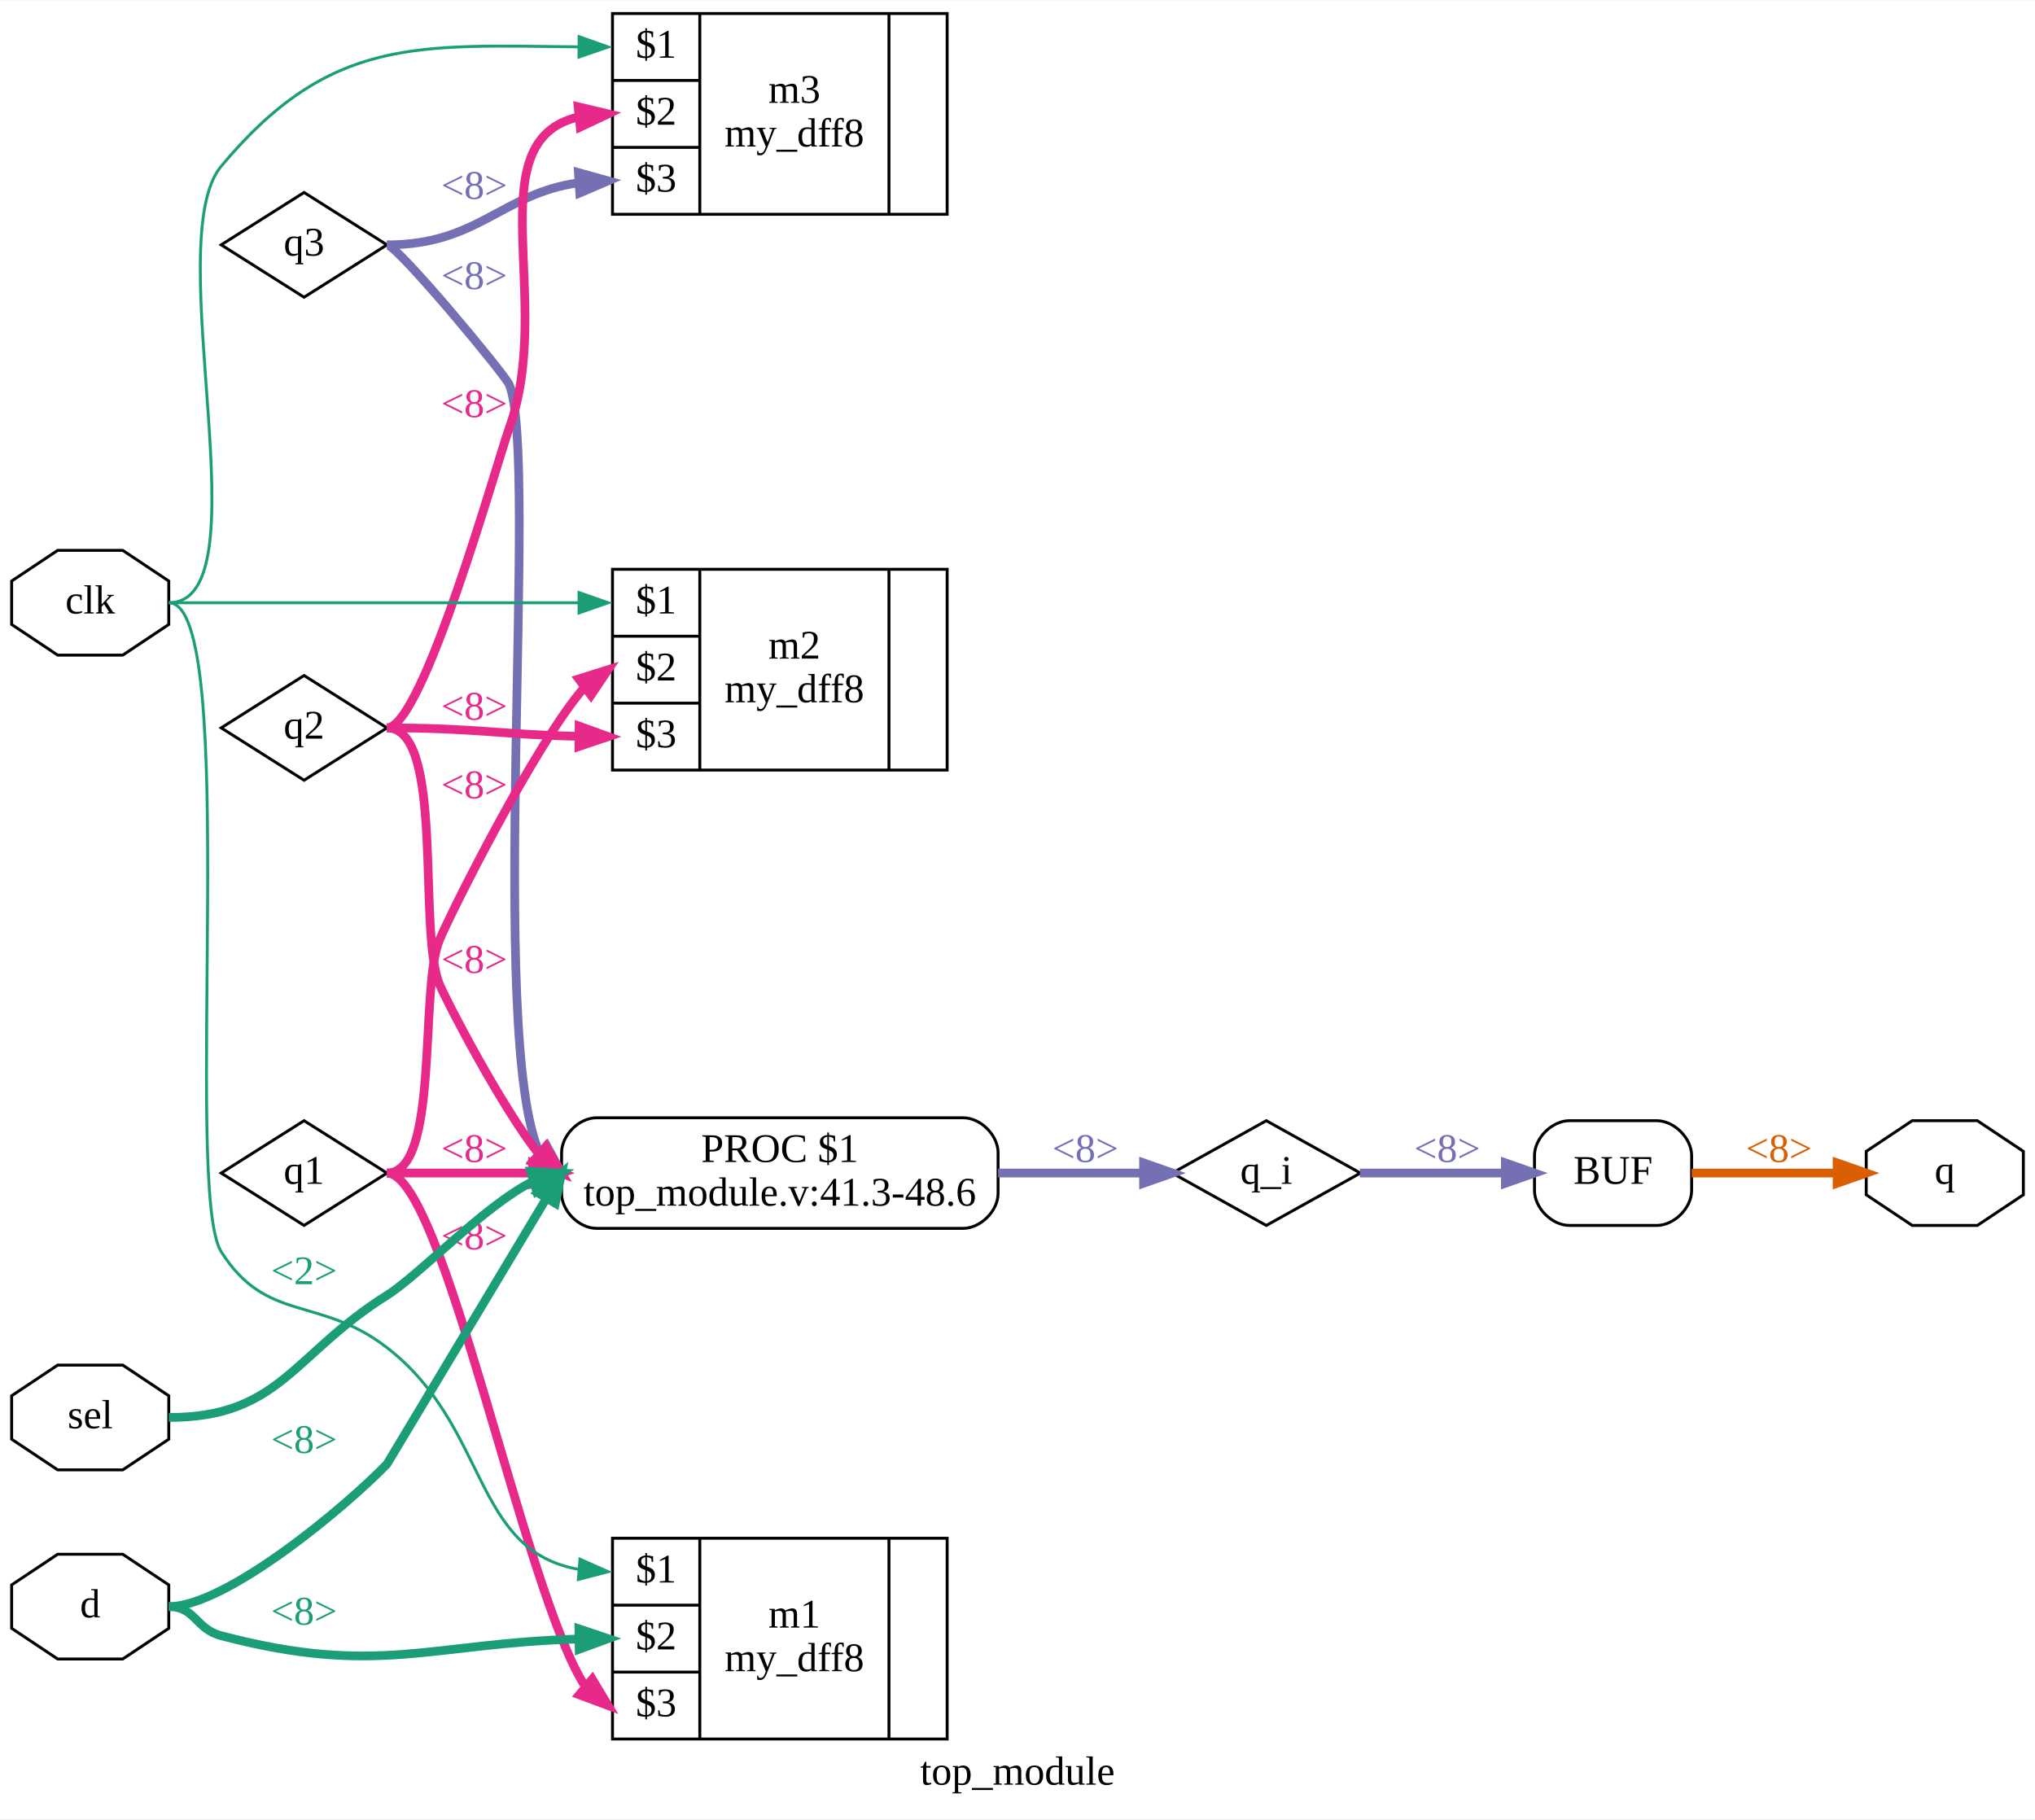
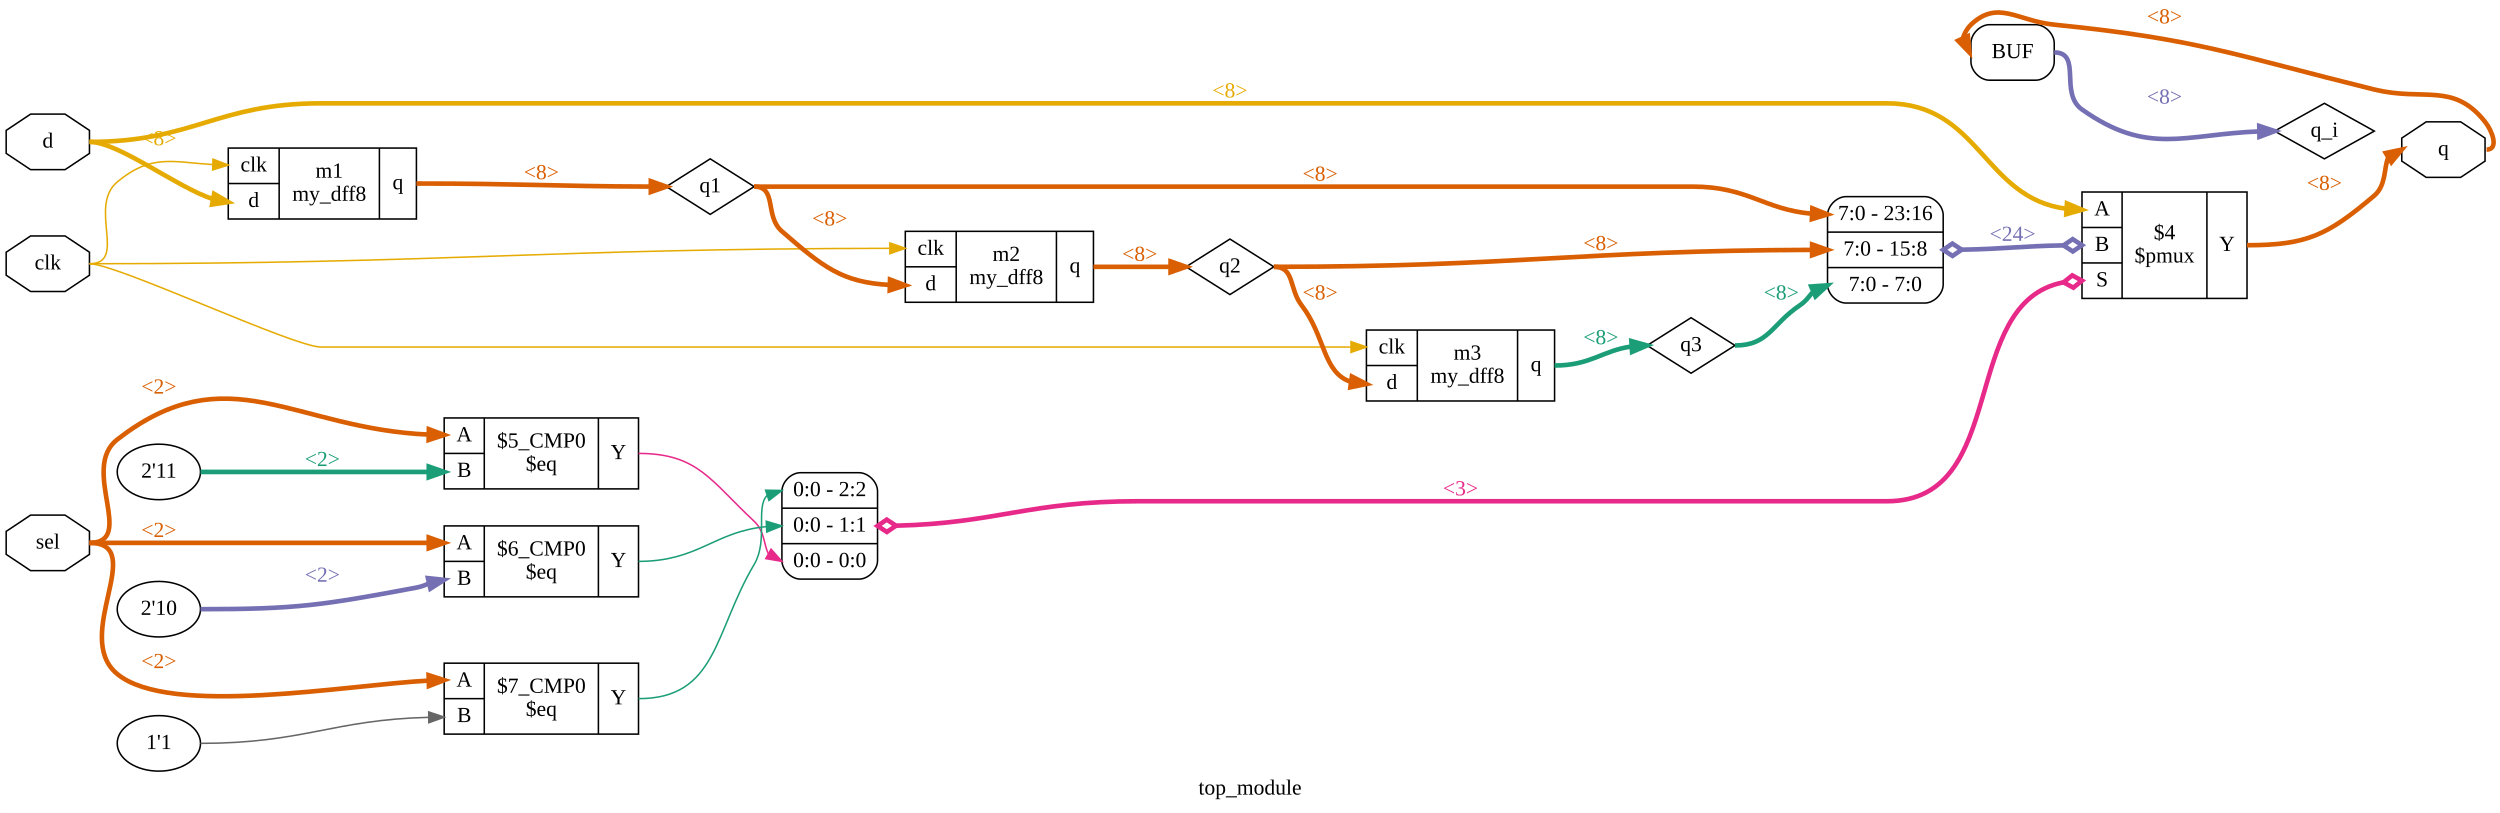
- <svg xmlns="http://www.w3.org/2000/svg" width="699pt" height="625pt" viewBox="0.00 0.00 699.33 625.00">
-   <g id="graph0" class="graph" transform="scale(1 1) rotate(0) translate(4 621)">
-     <polygon fill="white" stroke="transparent" points="-4,4 -4,-621 695.33,-621 695.33,4 -4,4" />
-     <text text-anchor="middle" x="345.66" y="-7.8" font-family="Times New Roman,serif" font-size="14.00">top_module</text>
+ <svg xmlns="http://www.w3.org/2000/svg" width="1621pt" height="527pt" viewBox="0.00 0.00 1620.99 527.00">
+   <g id="graph0" class="graph" transform="scale(1 1) rotate(0) translate(4 523)">
+     <polygon fill="white" stroke="transparent" points="-4,4 -4,-523 1616.99,-523 1616.99,4 -4,4" />
+     <text text-anchor="middle" x="806.5" y="-7.8" font-family="Times New Roman,serif" font-size="14.00">top_module</text>
    <g id="node1" class="node">
-       <polygon fill="none" stroke="black" points="100.49,-555 72.01,-537 100.49,-519 128.98,-537 100.49,-555" />
-       <text text-anchor="middle" x="100.49" y="-533.3" font-family="Times New Roman,serif" font-size="14.00">q3</text>
+       <polygon fill="none" stroke="black" points="54,-344.54 54,-359.46 38.18,-370 15.82,-370 0,-359.46 0,-344.54 15.82,-334 38.18,-334 54,-344.54" />
+       <text text-anchor="middle" x="27" y="-348.3" font-family="Times New Roman,serif" font-size="14.00">clk</text>
+     </g>
+     <g id="node5" class="node">
+       <polygon fill="none" stroke="black" points="144,-381 144,-427 266,-427 266,-381 144,-381" />
+       <text text-anchor="middle" x="160.5" y="-411.8" font-family="Times New Roman,serif" font-size="14.00">clk</text>
+       <polyline fill="none" stroke="black" points="144,-404 177,-404 " />
+       <text text-anchor="middle" x="160.5" y="-388.8" font-family="Times New Roman,serif" font-size="14.00">d</text>
+       <polyline fill="none" stroke="black" points="177,-381 177,-427 " />
+       <text text-anchor="middle" x="209.5" y="-407.8" font-family="Times New Roman,serif" font-size="14.00">m1</text>
+       <text text-anchor="middle" x="209.5" y="-392.8" font-family="Times New Roman,serif" font-size="14.00">my_dff8</text>
+       <polyline fill="none" stroke="black" points="242,-381 242,-427 " />
+       <text text-anchor="middle" x="254" y="-400.3" font-family="Times New Roman,serif" font-size="14.00">q</text>
+     </g>
+     <g id="edge1" class="edge">
+       <path fill="none" stroke="#e6ab02" d="M54,-352C78.88,-352 52.93,-389.02 72,-405 94.1,-423.52 108.27,-417.78 133.97,-416.3" />
+       <polygon fill="#e6ab02" stroke="#e6ab02" points="134.11,-419.8 144,-416 133.9,-412.8 134.11,-419.8" />
+     </g>
+     <g id="node6" class="node">
+       <polygon fill="none" stroke="black" points="582.99,-327 582.99,-373 704.99,-373 704.99,-327 582.99,-327" />
+       <text text-anchor="middle" x="599.49" y="-357.8" font-family="Times New Roman,serif" font-size="14.00">clk</text>
+       <polyline fill="none" stroke="black" points="582.99,-350 615.99,-350 " />
+       <text text-anchor="middle" x="599.49" y="-334.8" font-family="Times New Roman,serif" font-size="14.00">d</text>
+       <polyline fill="none" stroke="black" points="615.99,-327 615.99,-373 " />
+       <text text-anchor="middle" x="648.49" y="-353.8" font-family="Times New Roman,serif" font-size="14.00">m2</text>
+       <text text-anchor="middle" x="648.49" y="-338.8" font-family="Times New Roman,serif" font-size="14.00">my_dff8</text>
+       <polyline fill="none" stroke="black" points="680.99,-327 680.99,-373 " />
+       <text text-anchor="middle" x="692.99" y="-346.3" font-family="Times New Roman,serif" font-size="14.00">q</text>
+     </g>
+     <g id="edge2" class="edge">
+       <path fill="none" stroke="#e6ab02" d="M54,-352C285.7,-352 346.08,-361.71 572.77,-361.99" />
+       <polygon fill="#e6ab02" stroke="#e6ab02" points="572.99,-365.49 582.99,-362 572.99,-358.49 572.99,-365.49" />
+     </g>
+     <g id="node7" class="node">
+       <polygon fill="none" stroke="black" points="881.98,-263 881.98,-309 1003.98,-309 1003.98,-263 881.98,-263" />
+       <text text-anchor="middle" x="898.48" y="-293.8" font-family="Times New Roman,serif" font-size="14.00">clk</text>
+       <polyline fill="none" stroke="black" points="881.98,-286 914.98,-286 " />
+       <text text-anchor="middle" x="898.48" y="-270.8" font-family="Times New Roman,serif" font-size="14.00">d</text>
+       <polyline fill="none" stroke="black" points="914.98,-263 914.98,-309 " />
+       <text text-anchor="middle" x="947.48" y="-289.8" font-family="Times New Roman,serif" font-size="14.00">m3</text>
+       <text text-anchor="middle" x="947.48" y="-274.8" font-family="Times New Roman,serif" font-size="14.00">my_dff8</text>
+       <polyline fill="none" stroke="black" points="979.98,-263 979.98,-309 " />
+       <text text-anchor="middle" x="991.98" y="-282.3" font-family="Times New Roman,serif" font-size="14.00">q</text>
+     </g>
+     <g id="edge3" class="edge">
+       <path fill="none" stroke="#e6ab02" d="M54,-352C71.71,-352 186.29,-298 204,-298 204,-298 204,-298 794.48,-298 829.72,-298 841.01,-298 871.76,-298" />
+       <polygon fill="#e6ab02" stroke="#e6ab02" points="871.98,-301.5 881.98,-298 871.98,-294.5 871.98,-301.5" />
+     </g>
+     <g id="node2" class="node">
+       <polygon fill="none" stroke="black" points="54,-423.54 54,-438.46 38.18,-449 15.82,-449 0,-438.46 0,-423.54 15.82,-413 38.18,-413 54,-423.54" />
+       <text text-anchor="middle" x="27" y="-427.3" font-family="Times New Roman,serif" font-size="14.00">d</text>
+     </g>
+     <g id="edge5" class="edge">
+       <path fill="none" stroke="#e6ab02" stroke-width="3" d="M54,-431C72.9,-431 110.31,-401.67 134.13,-393.88" />
+       <polygon fill="#e6ab02" stroke="#e6ab02" stroke-width="3" points="134.83,-397.31 144,-392 133.52,-390.43 134.83,-397.31" />
+       <text text-anchor="middle" x="99" y="-428.8" font-family="Times New Roman,serif" font-size="14.00" fill="#e6ab02">&lt;8&gt;</text>
+     </g>
+     <g id="node8" class="node">
+       <polygon fill="none" stroke="black" points="1345.96,-329.5 1345.96,-398.5 1452.96,-398.5 1452.96,-329.5 1345.96,-329.5" />
+       <text text-anchor="middle" x="1358.96" y="-383.3" font-family="Times New Roman,serif" font-size="14.00">A</text>
+       <polyline fill="none" stroke="black" points="1345.96,-375.5 1371.96,-375.5 " />
+       <text text-anchor="middle" x="1358.96" y="-360.3" font-family="Times New Roman,serif" font-size="14.00">B</text>
+       <polyline fill="none" stroke="black" points="1345.96,-352.5 1371.96,-352.5 " />
+       <text text-anchor="middle" x="1358.96" y="-337.3" font-family="Times New Roman,serif" font-size="14.00">S</text>
+       <polyline fill="none" stroke="black" points="1371.96,-329.5 1371.96,-398.5 " />
+       <text text-anchor="middle" x="1399.46" y="-367.8" font-family="Times New Roman,serif" font-size="14.00">$4</text>
+       <text text-anchor="middle" x="1399.46" y="-352.8" font-family="Times New Roman,serif" font-size="14.00">$pmux</text>
+       <polyline fill="none" stroke="black" points="1426.96,-329.5 1426.96,-398.5 " />
+       <text text-anchor="middle" x="1439.96" y="-360.3" font-family="Times New Roman,serif" font-size="14.00">Y</text>
+     </g>
+     <g id="edge4" class="edge">
+       <path fill="none" stroke="#e6ab02" stroke-width="3" d="M54,-431C121.59,-431 136.41,-456 204,-456 204,-456 204,-456 1219.46,-456 1279.88,-456 1281.89,-394.6 1335.69,-387.64" />
+       <polygon fill="#e6ab02" stroke="#e6ab02" stroke-width="3" points="1336.2,-391.11 1345.96,-387 1335.77,-384.13 1336.2,-391.11" />
+       <text text-anchor="middle" x="793.48" y="-459.8" font-family="Times New Roman,serif" font-size="14.00" fill="#e6ab02">&lt;8&gt;</text>
+     </g>
+     <g id="node3" class="node">
+       <polygon fill="none" stroke="black" points="54,-163.54 54,-178.46 38.18,-189 15.82,-189 0,-178.46 0,-163.54 15.82,-153 38.18,-153 54,-163.54" />
+       <text text-anchor="middle" x="27" y="-167.3" font-family="Times New Roman,serif" font-size="14.00">sel</text>
+     </g>
+     <g id="node15" class="node">
+       <polygon fill="none" stroke="black" points="284,-206 284,-252 410,-252 410,-206 284,-206" />
+       <text text-anchor="middle" x="297" y="-236.8" font-family="Times New Roman,serif" font-size="14.00">A</text>
+       <polyline fill="none" stroke="black" points="284,-229 310,-229 " />
+       <text text-anchor="middle" x="297" y="-213.8" font-family="Times New Roman,serif" font-size="14.00">B</text>
+       <polyline fill="none" stroke="black" points="310,-206 310,-252 " />
+       <text text-anchor="middle" x="347" y="-232.8" font-family="Times New Roman,serif" font-size="14.00">$5_CMP0</text>
+       <text text-anchor="middle" x="347" y="-217.8" font-family="Times New Roman,serif" font-size="14.00">$eq</text>
+       <polyline fill="none" stroke="black" points="384,-206 384,-252 " />
+       <text text-anchor="middle" x="397" y="-225.3" font-family="Times New Roman,serif" font-size="14.00">Y</text>
+     </g>
+     <g id="edge12" class="edge">
+       <path fill="none" stroke="#d95f02" stroke-width="3" d="M54,-171C84.83,-171 47.67,-219.07 72,-238 143.68,-293.78 186.59,-244.82 273.98,-241.21" />
+       <polygon fill="#d95f02" stroke="#d95f02" stroke-width="3" points="274.07,-244.71 284,-241 273.93,-237.71 274.07,-244.71" />
+       <text text-anchor="middle" x="99" y="-267.8" font-family="Times New Roman,serif" font-size="14.00" fill="#d95f02">&lt;2&gt;</text>
+     </g>
+     <g id="node16" class="node">
+       <polygon fill="none" stroke="black" points="284,-136 284,-182 410,-182 410,-136 284,-136" />
+       <text text-anchor="middle" x="297" y="-166.8" font-family="Times New Roman,serif" font-size="14.00">A</text>
+       <polyline fill="none" stroke="black" points="284,-159 310,-159 " />
+       <text text-anchor="middle" x="297" y="-143.8" font-family="Times New Roman,serif" font-size="14.00">B</text>
+       <polyline fill="none" stroke="black" points="310,-136 310,-182 " />
+       <text text-anchor="middle" x="347" y="-162.8" font-family="Times New Roman,serif" font-size="14.00">$6_CMP0</text>
+       <text text-anchor="middle" x="347" y="-147.8" font-family="Times New Roman,serif" font-size="14.00">$eq</text>
+       <polyline fill="none" stroke="black" points="384,-136 384,-182 " />
+       <text text-anchor="middle" x="397" y="-155.3" font-family="Times New Roman,serif" font-size="14.00">Y</text>
+     </g>
+     <g id="edge13" class="edge">
+       <path fill="none" stroke="#d95f02" stroke-width="3" d="M54,-171C152.73,-171 179.94,-171 273.78,-171" />
+       <polygon fill="#d95f02" stroke="#d95f02" stroke-width="3" points="274,-174.5 284,-171 274,-167.5 274,-174.5" />
+       <text text-anchor="middle" x="99" y="-174.8" font-family="Times New Roman,serif" font-size="14.00" fill="#d95f02">&lt;2&gt;</text>
+     </g>
+     <g id="node17" class="node">
+       <polygon fill="none" stroke="black" points="284,-47 284,-93 410,-93 410,-47 284,-47" />
+       <text text-anchor="middle" x="297" y="-77.8" font-family="Times New Roman,serif" font-size="14.00">A</text>
+       <polyline fill="none" stroke="black" points="284,-70 310,-70 " />
+       <text text-anchor="middle" x="297" y="-54.8" font-family="Times New Roman,serif" font-size="14.00">B</text>
+       <polyline fill="none" stroke="black" points="310,-47 310,-93 " />
+       <text text-anchor="middle" x="347" y="-73.8" font-family="Times New Roman,serif" font-size="14.00">$7_CMP0</text>
+       <text text-anchor="middle" x="347" y="-58.8" font-family="Times New Roman,serif" font-size="14.00">$eq</text>
+       <polyline fill="none" stroke="black" points="384,-47 384,-93 " />
+       <text text-anchor="middle" x="397" y="-66.3" font-family="Times New Roman,serif" font-size="14.00">Y</text>
+     </g>
+     <g id="edge14" class="edge">
+       <path fill="none" stroke="#d95f02" stroke-width="3" d="M54,-171C92.62,-171 42.23,-110.59 72,-86 105.98,-57.92 220.69,-78.88 273.92,-81.7" />
+       <polygon fill="#d95f02" stroke="#d95f02" stroke-width="3" points="273.9,-85.2 284,-82 274.11,-78.2 273.9,-85.2" />
+       <text text-anchor="middle" x="99" y="-89.8" font-family="Times New Roman,serif" font-size="14.00" fill="#d95f02">&lt;2&gt;</text>
+     </g>
+     <g id="node4" class="node">
+       <polygon fill="none" stroke="black" points="1607.3,-418.54 1607.3,-433.46 1591.49,-444 1569.12,-444 1553.3,-433.46 1553.3,-418.54 1569.12,-408 1591.49,-408 1607.3,-418.54" />
+       <text text-anchor="middle" x="1580.3" y="-422.3" font-family="Times New Roman,serif" font-size="14.00">q</text>
    </g>
    <g id="node9" class="node">
-       <polygon fill="none" stroke="black" points="206.49,-547.5 206.49,-616.5 321.49,-616.5 321.49,-547.5 206.49,-547.5" />
-       <text text-anchor="middle" x="221.49" y="-601.3" font-family="Times New Roman,serif" font-size="14.00">$1</text>
-       <polyline fill="none" stroke="black" points="206.49,-593.5 236.49,-593.5 " />
-       <text text-anchor="middle" x="221.49" y="-578.3" font-family="Times New Roman,serif" font-size="14.00">$2</text>
-       <polyline fill="none" stroke="black" points="206.49,-570.5 236.49,-570.5 " />
-       <text text-anchor="middle" x="221.49" y="-555.3" font-family="Times New Roman,serif" font-size="14.00">$3</text>
-       <polyline fill="none" stroke="black" points="236.49,-547.5 236.49,-616.5 " />
-       <text text-anchor="middle" x="268.99" y="-585.8" font-family="Times New Roman,serif" font-size="14.00">m3</text>
-       <text text-anchor="middle" x="268.99" y="-570.8" font-family="Times New Roman,serif" font-size="14.00">my_dff8</text>
-       <polyline fill="none" stroke="black" points="301.49,-547.5 301.49,-616.5 " />
-       <text text-anchor="middle" x="311.49" y="-578.3" font-family="Times New Roman,serif" font-size="14.00"> </text>
-     </g>
-     <g id="edge4" class="edge">
-       <path fill="none" stroke="#7570b3" stroke-width="3" d="M128.99,-537C160.44,-537 168.3,-554.6 194.78,-558.32" />
-       <polygon fill="#7570b3" stroke="#7570b3" stroke-width="3" points="194.78,-561.83 204.99,-559 195.24,-554.84 194.78,-561.83" />
-       <text text-anchor="middle" x="158.99" y="-552.8" font-family="Times New Roman,serif" font-size="14.00" fill="#7570b3">&lt;8&gt;</text>
+       <path fill="none" stroke="black" d="M1315.96,-507C1315.96,-507 1285.96,-507 1285.96,-507 1279.96,-507 1273.96,-501 1273.96,-495 1273.96,-495 1273.96,-483 1273.96,-483 1273.96,-477 1279.96,-471 1285.96,-471 1285.96,-471 1315.96,-471 1315.96,-471 1321.96,-471 1327.96,-477 1327.96,-483 1327.96,-483 1327.96,-495 1327.96,-495 1327.96,-501 1321.96,-507 1315.96,-507" />
+       <text text-anchor="middle" x="1300.96" y="-485.3" font-family="Times New Roman,serif" font-size="14.00">BUF</text>
+     </g>
+     <g id="edge6" class="edge">
+       <path fill="none" stroke="#d95f02" stroke-width="3" d="M1608.3,-426C1616.32,-426 1612.29,-437.73 1607.3,-444 1586.57,-470.1 1567.67,-457.02 1535.3,-465 1444.02,-487.52 1421.52,-497.62 1327.96,-507 1304.08,-509.39 1291.4,-523.49 1273.96,-507 1271.6,-504.76 1269.67,-501.37 1268.75,-498.14" />
+       <polygon fill="#d95f02" stroke="#d95f02" stroke-width="3" points="1271.95,-499.55 1272.96,-489 1265.59,-496.61 1271.95,-499.55" />
+       <text text-anchor="middle" x="1399.46" y="-507.8" font-family="Times New Roman,serif" font-size="14.00" fill="#d95f02">&lt;8&gt;</text>
+     </g>
+     <g id="node10" class="node">
+       <polygon fill="none" stroke="black" points="456.49,-420 428.01,-402 456.49,-384 484.98,-402 456.49,-420" />
+       <text text-anchor="middle" x="456.49" y="-398.3" font-family="Times New Roman,serif" font-size="14.00">q1</text>
+     </g>
+     <g id="edge24" class="edge">
+       <path fill="none" stroke="#d95f02" stroke-width="3" d="M266,-404C334.49,-404 354.11,-402.19 417.83,-402.01" />
+       <polygon fill="#d95f02" stroke="#d95f02" stroke-width="3" points="418,-405.51 428,-402 418,-398.51 418,-405.51" />
+       <text text-anchor="middle" x="347" y="-406.8" font-family="Times New Roman,serif" font-size="14.00" fill="#d95f02">&lt;8&gt;</text>
    </g>
    <g id="node12" class="node">
-       <path fill="none" stroke="black" d="M326.99,-237C326.99,-237 200.99,-237 200.99,-237 194.99,-237 188.99,-231 188.99,-225 188.99,-225 188.99,-211 188.99,-211 188.99,-205 194.99,-199 200.99,-199 200.99,-199 326.99,-199 326.99,-199 332.99,-199 338.99,-205 338.99,-211 338.99,-211 338.99,-225 338.99,-225 338.99,-231 332.99,-237 326.99,-237" />
-       <text text-anchor="middle" x="263.99" y="-221.8" font-family="Times New Roman,serif" font-size="14.00">PROC $1</text>
-       <text text-anchor="middle" x="263.99" y="-206.8" font-family="Times New Roman,serif" font-size="14.00">top_module.v:41.3-48.6</text>
-     </g>
-     <g id="edge5" class="edge">
-       <path fill="none" stroke="#7570b3" stroke-width="3" d="M128.99,-537C132.53,-537 169.63,-492.27 170.99,-489 181.38,-463.9 163.19,-264.3 181.49,-224.78" />
-       <polygon fill="#7570b3" stroke="#7570b3" stroke-width="3" points="183.92,-227.3 188.99,-218 179.22,-222.11 183.92,-227.3" />
-       <text text-anchor="middle" x="158.99" y="-521.8" font-family="Times New Roman,serif" font-size="14.00" fill="#7570b3">&lt;8&gt;</text>
-     </g>
-     <g id="node2" class="node">
-       <polygon fill="none" stroke="black" points="100.49,-389 72.01,-371 100.49,-353 128.98,-371 100.49,-389" />
-       <text text-anchor="middle" x="100.49" y="-367.3" font-family="Times New Roman,serif" font-size="14.00">q2</text>
-     </g>
-     <g id="edge6" class="edge">
-       <path fill="none" stroke="#e7298a" stroke-width="3" d="M128.99,-371C141.35,-371 166.8,-462.37 170.99,-474 186.72,-517.64 159.57,-572.6 194.66,-580.92" />
-       <polygon fill="#e7298a" stroke="#e7298a" stroke-width="3" points="194.68,-584.45 204.99,-582 195.4,-577.48 194.68,-584.45" />
-       <text text-anchor="middle" x="158.99" y="-477.8" font-family="Times New Roman,serif" font-size="14.00" fill="#e7298a">&lt;8&gt;</text>
-     </g>
-     <g id="node10" class="node">
-       <polygon fill="none" stroke="black" points="206.49,-356.5 206.49,-425.5 321.49,-425.5 321.49,-356.5 206.49,-356.5" />
-       <text text-anchor="middle" x="221.49" y="-410.3" font-family="Times New Roman,serif" font-size="14.00">$1</text>
-       <polyline fill="none" stroke="black" points="206.49,-402.5 236.49,-402.5 " />
-       <text text-anchor="middle" x="221.49" y="-387.3" font-family="Times New Roman,serif" font-size="14.00">$2</text>
-       <polyline fill="none" stroke="black" points="206.49,-379.5 236.49,-379.5 " />
-       <text text-anchor="middle" x="221.49" y="-364.3" font-family="Times New Roman,serif" font-size="14.00">$3</text>
-       <polyline fill="none" stroke="black" points="236.49,-356.5 236.49,-425.5 " />
-       <text text-anchor="middle" x="268.99" y="-394.8" font-family="Times New Roman,serif" font-size="14.00">m2</text>
-       <text text-anchor="middle" x="268.99" y="-379.8" font-family="Times New Roman,serif" font-size="14.00">my_dff8</text>
-       <polyline fill="none" stroke="black" points="301.49,-356.5 301.49,-425.5 " />
-       <text text-anchor="middle" x="311.49" y="-387.3" font-family="Times New Roman,serif" font-size="14.00"> </text>
+       <polygon fill="none" stroke="black" points="793.48,-368 764.99,-350 793.48,-332 821.97,-350 793.48,-368" />
+       <text text-anchor="middle" x="793.48" y="-346.3" font-family="Times New Roman,serif" font-size="14.00">q2</text>
+     </g>
+     <g id="edge25" class="edge">
+       <path fill="none" stroke="#d95f02" stroke-width="3" d="M704.99,-350C727.9,-350 736.05,-350 754.81,-350" />
+       <polygon fill="#d95f02" stroke="#d95f02" stroke-width="3" points="754.99,-353.5 764.99,-350 754.99,-346.5 754.99,-353.5" />
+       <text text-anchor="middle" x="734.99" y="-353.8" font-family="Times New Roman,serif" font-size="14.00" fill="#d95f02">&lt;8&gt;</text>
+     </g>
+     <g id="node13" class="node">
+       <polygon fill="none" stroke="black" points="1092.47,-317 1063.98,-299 1092.47,-281 1120.96,-299 1092.47,-317" />
+       <text text-anchor="middle" x="1092.47" y="-295.3" font-family="Times New Roman,serif" font-size="14.00">q3</text>
+     </g>
+     <g id="edge26" class="edge">
+       <path fill="none" stroke="#1b9e77" stroke-width="3" d="M1003.98,-286C1027.53,-286 1034.8,-295.69 1053.9,-298.34" />
+       <polygon fill="#1b9e77" stroke="#1b9e77" stroke-width="3" points="1053.77,-301.84 1063.98,-299 1054.23,-294.85 1053.77,-301.84" />
+       <text text-anchor="middle" x="1033.98" y="-299.8" font-family="Times New Roman,serif" font-size="14.00" fill="#1b9e77">&lt;8&gt;</text>
+     </g>
+     <g id="edge15" class="edge">
+       <path fill="none" stroke="#d95f02" stroke-width="3" d="M1452.96,-364C1492.23,-364 1505.29,-370.69 1535.3,-396 1543.29,-402.73 1541.65,-413.96 1544.43,-420.6" />
+       <polygon fill="#d95f02" stroke="#d95f02" stroke-width="3" points="1542.94,-423.79 1553.3,-426 1546.58,-417.81 1542.94,-423.79" />
+       <text text-anchor="middle" x="1503.13" y="-399.8" font-family="Times New Roman,serif" font-size="14.00" fill="#d95f02">&lt;8&gt;</text>
+     </g>
+     <g id="node14" class="node">
+       <polygon fill="none" stroke="black" points="1503.13,-456 1470.79,-438 1503.13,-420 1535.48,-438 1503.13,-456" />
+       <text text-anchor="middle" x="1503.13" y="-434.3" font-family="Times New Roman,serif" font-size="14.00">q_i</text>
+     </g>
+     <g id="edge27" class="edge">
+       <path fill="none" stroke="#7570b3" stroke-width="3" d="M1327.96,-489C1346.25,-489 1331.02,-462.55 1345.96,-452 1388.78,-421.77 1412.04,-435.92 1460.85,-437.8" />
+       <polygon fill="#7570b3" stroke="#7570b3" stroke-width="3" points="1460.9,-441.3 1470.96,-438 1461.03,-434.31 1460.9,-441.3" />
+       <text text-anchor="middle" x="1399.46" y="-455.8" font-family="Times New Roman,serif" font-size="14.00" fill="#7570b3">&lt;8&gt;</text>
+     </g>
+     <g id="edge8" class="edge">
+       <path fill="none" stroke="#d95f02" stroke-width="3" d="M484.99,-402C500.16,-402 491.52,-382.93 502.99,-373 529.57,-349.97 541.8,-339.94 572.75,-338.26" />
+       <polygon fill="#d95f02" stroke="#d95f02" stroke-width="3" points="573.08,-341.75 582.99,-338 572.9,-334.75 573.08,-341.75" />
+       <text text-anchor="middle" x="533.99" y="-376.8" font-family="Times New Roman,serif" font-size="14.00" fill="#d95f02">&lt;8&gt;</text>
+     </g>
+     <g id="node11" class="node">
+       <path fill="none" stroke="black" d="M1192.96,-326.5C1192.96,-326.5 1243.96,-326.5 1243.96,-326.5 1249.96,-326.5 1255.96,-332.5 1255.96,-338.5 1255.96,-338.5 1255.96,-383.5 1255.96,-383.5 1255.96,-389.5 1249.96,-395.5 1243.96,-395.5 1243.96,-395.5 1192.96,-395.5 1192.96,-395.5 1186.96,-395.5 1180.96,-389.5 1180.96,-383.5 1180.96,-383.5 1180.96,-338.5 1180.96,-338.5 1180.96,-332.5 1186.96,-326.5 1192.96,-326.5" />
+       <text text-anchor="middle" x="1218.46" y="-380.3" font-family="Times New Roman,serif" font-size="14.00">7:0 - 23:16</text>
+       <polyline fill="none" stroke="black" points="1180.96,-372.5 1255.96,-372.5 " />
+       <text text-anchor="middle" x="1218.46" y="-357.3" font-family="Times New Roman,serif" font-size="14.00">7:0 - 15:8</text>
+       <polyline fill="none" stroke="black" points="1180.96,-349.5 1255.96,-349.5 " />
+       <text text-anchor="middle" x="1218.46" y="-334.3" font-family="Times New Roman,serif" font-size="14.00">7:0 - 7:0</text>
    </g>
    <g id="edge7" class="edge">
-       <path fill="none" stroke="#e7298a" stroke-width="3" d="M128.99,-371C159.09,-371 169.04,-368.62 194.74,-368.1" />
-       <polygon fill="#e7298a" stroke="#e7298a" stroke-width="3" points="195.02,-371.6 204.99,-368 194.95,-364.6 195.02,-371.6" />
-       <text text-anchor="middle" x="158.99" y="-373.8" font-family="Times New Roman,serif" font-size="14.00" fill="#e7298a">&lt;8&gt;</text>
-     </g>
-     <g id="edge8" class="edge">
-       <path fill="none" stroke="#e7298a" stroke-width="3" d="M128.99,-371C148.95,-371 139.44,-301.48 146.99,-283 149.55,-276.72 168.87,-239.88 181.12,-224.62" />
-       <polygon fill="#e7298a" stroke="#e7298a" stroke-width="3" points="183.59,-227.12 188.99,-218 179.08,-221.76 183.59,-227.12" />
-       <text text-anchor="middle" x="158.99" y="-286.8" font-family="Times New Roman,serif" font-size="14.00" fill="#e7298a">&lt;8&gt;</text>
-     </g>
-     <g id="node3" class="node">
-       <polygon fill="none" stroke="black" points="100.49,-236 72.01,-218 100.49,-200 128.98,-218 100.49,-236" />
-       <text text-anchor="middle" x="100.49" y="-214.3" font-family="Times New Roman,serif" font-size="14.00">q1</text>
+       <path fill="none" stroke="#d95f02" stroke-width="3" d="M484.99,-402C555.21,-402 572.77,-402 642.99,-402 642.99,-402 642.99,-402 1093.47,-402 1129.45,-402 1139.47,-387.22 1170.58,-384.44" />
+       <polygon fill="#d95f02" stroke="#d95f02" stroke-width="3" points="1171.12,-387.92 1180.96,-384 1170.82,-380.93 1171.12,-387.92" />
+       <text text-anchor="middle" x="851.98" y="-405.8" font-family="Times New Roman,serif" font-size="14.00" fill="#d95f02">&lt;8&gt;</text>
+     </g>
+     <g id="edge16" class="edge">
+       <path fill="none" stroke="#7570b3" stroke-width="3" d="M1268.1,-361.1C1294.72,-361.56 1307.08,-363.43 1333.63,-363.9" />
+       <polygon fill="none" stroke="#7570b3" stroke-width="3" points="1267.96,-361.1 1261.93,-365.05 1255.96,-361 1262,-357.05 1267.96,-361.1" />
+       <polygon fill="none" stroke="#7570b3" stroke-width="3" points="1333.96,-363.9 1340,-359.95 1345.96,-364 1339.93,-367.95 1333.96,-363.9" />
+       <text text-anchor="middle" x="1300.96" y="-366.8" font-family="Times New Roman,serif" font-size="14.00" fill="#7570b3">&lt;24&gt;</text>
+     </g>
+     <g id="edge10" class="edge">
+       <path fill="none" stroke="#d95f02" stroke-width="3" d="M821.98,-350C835.67,-350 831.62,-335.85 839.98,-325 855.52,-304.83 853.61,-281.29 871.97,-275.39" />
+       <polygon fill="#d95f02" stroke="#d95f02" stroke-width="3" points="872.55,-278.85 881.98,-274 871.59,-271.91 872.55,-278.85" />
+       <text text-anchor="middle" x="851.98" y="-328.8" font-family="Times New Roman,serif" font-size="14.00" fill="#d95f02">&lt;8&gt;</text>
    </g>
    <g id="edge9" class="edge">
-       <path fill="none" stroke="#e7298a" stroke-width="3" d="M128.99,-218C147.21,-218 140.07,-281.14 146.99,-298 150.84,-307.37 180,-365.53 196.71,-384.8" />
-       <polygon fill="#e7298a" stroke="#e7298a" stroke-width="3" points="194.88,-387.81 204.99,-391 199.08,-382.21 194.88,-387.81" />
-       <text text-anchor="middle" x="158.99" y="-346.8" font-family="Times New Roman,serif" font-size="14.00" fill="#e7298a">&lt;8&gt;</text>
-     </g>
-     <g id="node11" class="node">
-       <polygon fill="none" stroke="black" points="206.49,-23.5 206.49,-92.5 321.49,-92.5 321.49,-23.5 206.49,-23.5" />
-       <text text-anchor="middle" x="221.49" y="-77.3" font-family="Times New Roman,serif" font-size="14.00">$1</text>
-       <polyline fill="none" stroke="black" points="206.49,-69.5 236.49,-69.5 " />
-       <text text-anchor="middle" x="221.49" y="-54.3" font-family="Times New Roman,serif" font-size="14.00">$2</text>
-       <polyline fill="none" stroke="black" points="206.49,-46.5 236.49,-46.5 " />
-       <text text-anchor="middle" x="221.49" y="-31.3" font-family="Times New Roman,serif" font-size="14.00">$3</text>
-       <polyline fill="none" stroke="black" points="236.49,-23.5 236.49,-92.5 " />
-       <text text-anchor="middle" x="268.99" y="-61.8" font-family="Times New Roman,serif" font-size="14.00">m1</text>
-       <text text-anchor="middle" x="268.99" y="-46.8" font-family="Times New Roman,serif" font-size="14.00">my_dff8</text>
-       <polyline fill="none" stroke="black" points="301.49,-23.5 301.49,-92.5 " />
-       <text text-anchor="middle" x="311.49" y="-54.3" font-family="Times New Roman,serif" font-size="14.00"> </text>
-     </g>
-     <g id="edge10" class="edge">
-       <path fill="none" stroke="#e7298a" stroke-width="3" d="M128.99,-218C148.51,-218 175.86,-74.11 197.15,-41.51" />
-       <polygon fill="#e7298a" stroke="#e7298a" stroke-width="3" points="199.53,-44.08 204.99,-35 195.06,-38.7 199.53,-44.08" />
-       <text text-anchor="middle" x="158.99" y="-191.8" font-family="Times New Roman,serif" font-size="14.00" fill="#e7298a">&lt;8&gt;</text>
+       <path fill="none" stroke="#d95f02" stroke-width="3" d="M821.98,-350C978.17,-350 1019.58,-360.53 1170.84,-360.98" />
+       <polygon fill="#d95f02" stroke="#d95f02" stroke-width="3" points="1170.96,-364.49 1180.96,-361 1170.97,-357.49 1170.96,-364.49" />
+       <text text-anchor="middle" x="1033.98" y="-360.8" font-family="Times New Roman,serif" font-size="14.00" fill="#d95f02">&lt;8&gt;</text>
    </g>
    <g id="edge11" class="edge">
-       <path fill="none" stroke="#e7298a" stroke-width="3" d="M128.99,-218C151.9,-218 160.05,-218 178.81,-218" />
-       <polygon fill="#e7298a" stroke="#e7298a" stroke-width="3" points="178.99,-221.5 188.99,-218 178.99,-214.5 178.99,-221.5" />
-       <text text-anchor="middle" x="158.99" y="-221.8" font-family="Times New Roman,serif" font-size="14.00" fill="#e7298a">&lt;8&gt;</text>
-     </g>
-     <g id="node4" class="node">
-       <polygon fill="none" stroke="black" points="431.16,-236 398.82,-218 431.16,-200 463.5,-218 431.16,-236" />
-       <text text-anchor="middle" x="431.16" y="-214.3" font-family="Times New Roman,serif" font-size="14.00">q_i</text>
-     </g>
-     <g id="node13" class="node">
-       <path fill="none" stroke="black" d="M565.33,-236C565.33,-236 535.33,-236 535.33,-236 529.33,-236 523.33,-230 523.33,-224 523.33,-224 523.33,-212 523.33,-212 523.33,-206 529.33,-200 535.33,-200 535.33,-200 565.33,-200 565.33,-200 571.33,-200 577.33,-206 577.33,-212 577.33,-212 577.33,-224 577.33,-224 577.33,-230 571.33,-236 565.33,-236" />
-       <text text-anchor="middle" x="550.33" y="-214.3" font-family="Times New Roman,serif" font-size="14.00">BUF</text>
-     </g>
-     <g id="edge13" class="edge">
-       <path fill="none" stroke="#7570b3" stroke-width="3" d="M463.33,-218C486.25,-218 494.39,-218 513.15,-218" />
-       <polygon fill="#7570b3" stroke="#7570b3" stroke-width="3" points="513.33,-221.5 523.33,-218 513.33,-214.5 513.33,-221.5" />
-       <text text-anchor="middle" x="493.33" y="-221.8" font-family="Times New Roman,serif" font-size="14.00" fill="#7570b3">&lt;8&gt;</text>
-     </g>
-     <g id="node5" class="node">
-       <polygon fill="none" stroke="black" points="691.33,-210.54 691.33,-225.46 675.51,-236 653.14,-236 637.33,-225.46 637.33,-210.54 653.14,-200 675.51,-200 691.33,-210.54" />
-       <text text-anchor="middle" x="664.33" y="-214.3" font-family="Times New Roman,serif" font-size="14.00">q</text>
-     </g>
-     <g id="node6" class="node">
-       <polygon fill="none" stroke="black" points="54,-126.54 54,-141.46 38.18,-152 15.82,-152 0,-141.46 0,-126.54 15.82,-116 38.18,-116 54,-126.54" />
-       <text text-anchor="middle" x="27" y="-130.3" font-family="Times New Roman,serif" font-size="14.00">sel</text>
-     </g>
-     <g id="edge15" class="edge">
-       <path fill="none" stroke="#1b9e77" stroke-width="3" d="M54,-134C92.2,-134 96.64,-155.69 128.99,-176 140.29,-183.1 162.47,-206.81 179.06,-215.11" />
-       <polygon fill="#1b9e77" stroke="#1b9e77" stroke-width="3" points="178.41,-218.56 188.99,-218 180.37,-211.84 178.41,-218.56" />
-       <text text-anchor="middle" x="100.49" y="-179.8" font-family="Times New Roman,serif" font-size="14.00" fill="#1b9e77">&lt;2&gt;</text>
-     </g>
-     <g id="node7" class="node">
-       <polygon fill="none" stroke="black" points="54,-61.54 54,-76.46 38.18,-87 15.82,-87 0,-76.46 0,-61.54 15.82,-51 38.18,-51 54,-61.54" />
-       <text text-anchor="middle" x="27" y="-65.3" font-family="Times New Roman,serif" font-size="14.00">d</text>
-     </g>
-     <g id="edge16" class="edge">
-       <path fill="none" stroke="#1b9e77" stroke-width="3" d="M54,-69C63.15,-69 63.15,-61.33 72,-59 125.7,-44.87 143.71,-56.41 194.7,-57.86" />
-       <polygon fill="#1b9e77" stroke="#1b9e77" stroke-width="3" points="194.94,-61.36 204.99,-58 195.04,-54.36 194.94,-61.36" />
-       <text text-anchor="middle" x="100.49" y="-62.8" font-family="Times New Roman,serif" font-size="14.00" fill="#1b9e77">&lt;8&gt;</text>
+       <path fill="none" stroke="#1b9e77" stroke-width="3" d="M1120.96,-299C1142.92,-299 1144.72,-312.79 1162.96,-325 1167.32,-327.92 1169.34,-331.4 1171.76,-334.03" />
+       <polygon fill="#1b9e77" stroke="#1b9e77" stroke-width="3" points="1170.39,-337.25 1180.96,-338 1173.17,-330.83 1170.39,-337.25" />
+       <text text-anchor="middle" x="1150.96" y="-328.8" font-family="Times New Roman,serif" font-size="14.00" fill="#1b9e77">&lt;8&gt;</text>
+     </g>
+     <g id="node18" class="node">
+       <path fill="none" stroke="black" d="M514.99,-147.5C514.99,-147.5 552.99,-147.5 552.99,-147.5 558.99,-147.5 564.99,-153.5 564.99,-159.5 564.99,-159.5 564.99,-204.5 564.99,-204.5 564.99,-210.5 558.99,-216.5 552.99,-216.5 552.99,-216.5 514.99,-216.5 514.99,-216.5 508.99,-216.5 502.99,-210.5 502.99,-204.5 502.99,-204.5 502.99,-159.5 502.99,-159.5 502.99,-153.5 508.99,-147.5 514.99,-147.5" />
+       <text text-anchor="middle" x="533.99" y="-201.3" font-family="Times New Roman,serif" font-size="14.00">0:0 - 2:2</text>
+       <polyline fill="none" stroke="black" points="502.99,-193.5 564.99,-193.5 " />
+       <text text-anchor="middle" x="533.99" y="-178.3" font-family="Times New Roman,serif" font-size="14.00">0:0 - 1:1</text>
+       <polyline fill="none" stroke="black" points="502.99,-170.5 564.99,-170.5 " />
+       <text text-anchor="middle" x="533.99" y="-155.3" font-family="Times New Roman,serif" font-size="14.00">0:0 - 0:0</text>
+     </g>
+     <g id="edge19" class="edge">
+       <path fill="none" stroke="#e7298a" d="M410,-229C448.64,-229 456.66,-211.28 484.99,-185 491.75,-178.73 491.34,-169.49 494.22,-163.88" />
+       <polygon fill="#e7298a" stroke="#e7298a" points="495.95,-166.92 502.99,-159 492.55,-160.81 495.95,-166.92" />
+     </g>
+     <g id="edge21" class="edge">
+       <path fill="none" stroke="#1b9e77" d="M410,-159C448.91,-159 458.81,-178.22 492.74,-181.52" />
+       <polygon fill="#1b9e77" stroke="#1b9e77" points="492.83,-185.03 502.99,-182 493.16,-178.04 492.83,-185.03" />
+     </g>
+     <g id="edge23" class="edge">
+       <path fill="none" stroke="#1b9e77" d="M410,-70C461.05,-70 458.96,-113.09 484.99,-157 494.25,-172.62 485.71,-193.83 493.39,-201.8" />
+       <polygon fill="#1b9e77" stroke="#1b9e77" points="492.39,-205.15 502.99,-205 494.61,-198.51 492.39,-205.15" />
    </g>
    <g id="edge17" class="edge">
-       <path fill="none" stroke="#1b9e77" stroke-width="3" d="M54,-69C73.91,-69 115.18,-103.66 128.99,-118 128.99,-118 168.98,-184.65 183.66,-209.13" />
-       <polygon fill="#1b9e77" stroke="#1b9e77" stroke-width="3" points="180.84,-211.23 188.99,-218 186.84,-207.62 180.84,-211.23" />
-       <text text-anchor="middle" x="100.49" y="-121.8" font-family="Times New Roman,serif" font-size="14.00" fill="#1b9e77">&lt;8&gt;</text>
-     </g>
-     <g id="node8" class="node">
-       <polygon fill="none" stroke="black" points="54,-406.54 54,-421.46 38.18,-432 15.82,-432 0,-421.46 0,-406.54 15.82,-396 38.18,-396 54,-406.54" />
-       <text text-anchor="middle" x="27" y="-410.3" font-family="Times New Roman,serif" font-size="14.00">clk</text>
-     </g>
-     <g id="edge1" class="edge">
-       <path fill="none" stroke="#1b9e77" d="M54,-414C87.57,-414 50.49,-538.23 72,-564 109.39,-608.79 139.54,-605.56 194.76,-605.05" />
-       <polygon fill="#1b9e77" stroke="#1b9e77" points="195.01,-608.55 204.99,-605 194.97,-601.55 195.01,-608.55" />
-     </g>
-     <g id="edge2" class="edge">
-       <path fill="none" stroke="#1b9e77" d="M54,-414C117.57,-414 135.97,-414 194.78,-414" />
-       <polygon fill="#1b9e77" stroke="#1b9e77" points="194.99,-417.5 204.99,-414 194.99,-410.5 194.99,-417.5" />
-     </g>
-     <g id="edge3" class="edge">
-       <path fill="none" stroke="#1b9e77" d="M54,-414C78.86,-414 58.73,-212.02 72,-191 87.63,-166.25 105.84,-175.91 128.99,-158 164.05,-130.88 158.19,-88.32 194.73,-81.84" />
-       <polygon fill="#1b9e77" stroke="#1b9e77" points="195.31,-85.3 204.99,-81 194.74,-78.33 195.31,-85.3" />
-     </g>
-     <g id="edge12" class="edge">
-       <path fill="none" stroke="#7570b3" stroke-width="3" d="M338.99,-218C361.9,-218 370.05,-218 388.81,-218" />
-       <polygon fill="#7570b3" stroke="#7570b3" stroke-width="3" points="388.99,-221.5 398.99,-218 388.99,-214.5 388.99,-221.5" />
-       <text text-anchor="middle" x="368.99" y="-221.8" font-family="Times New Roman,serif" font-size="14.00" fill="#7570b3">&lt;8&gt;</text>
-     </g>
-     <g id="edge14" class="edge">
-       <path fill="none" stroke="#d95f02" stroke-width="3" d="M577.33,-218C600.25,-218 608.39,-218 627.15,-218" />
-       <polygon fill="#d95f02" stroke="#d95f02" stroke-width="3" points="627.33,-221.5 637.33,-218 627.33,-214.5 627.33,-221.5" />
-       <text text-anchor="middle" x="607.33" y="-221.8" font-family="Times New Roman,serif" font-size="14.00" fill="#d95f02">&lt;8&gt;</text>
+       <path fill="none" stroke="#e7298a" stroke-width="3" d="M577.28,-182.15C642.67,-183.76 662.81,-198 733.99,-198 733.99,-198 733.99,-198 1219.46,-198 1300.01,-198 1265.17,-326.85 1333.99,-339.93" />
+       <polygon fill="none" stroke="#e7298a" stroke-width="3" points="576.99,-182.14 570.94,-186.07 564.99,-182 571.04,-178.07 576.99,-182.14" />
+       <polygon fill="none" stroke="#e7298a" stroke-width="3" points="1334.01,-339.93 1340.34,-336.48 1345.96,-341 1339.63,-344.45 1334.01,-339.93" />
+       <text text-anchor="middle" x="942.98" y="-201.8" font-family="Times New Roman,serif" font-size="14.00" fill="#e7298a">&lt;3&gt;</text>
+     </g>
+     <g id="node19" class="node">
+       <ellipse fill="none" stroke="black" cx="99" cy="-217" rx="27" ry="18" />
+       <text text-anchor="middle" x="99" y="-213.3" font-family="Times New Roman,serif" font-size="14.00">2'11</text>
+     </g>
+     <g id="edge18" class="edge">
+       <path fill="none" stroke="#1b9e77" stroke-width="3" d="M126,-217C192.66,-217 211.86,-217 273.7,-217" />
+       <polygon fill="#1b9e77" stroke="#1b9e77" stroke-width="3" points="274,-220.5 284,-217 274,-213.5 274,-220.5" />
+       <text text-anchor="middle" x="205" y="-220.8" font-family="Times New Roman,serif" font-size="14.00" fill="#1b9e77">&lt;2&gt;</text>
+     </g>
+     <g id="node20" class="node">
+       <ellipse fill="none" stroke="black" cx="99" cy="-128" rx="27" ry="18" />
+       <text text-anchor="middle" x="99" y="-124.3" font-family="Times New Roman,serif" font-size="14.00">2'10</text>
+     </g>
+     <g id="edge20" class="edge">
+       <path fill="none" stroke="#7570b3" stroke-width="3" d="M126,-128C188.53,-128 204.54,-130.48 266,-142 269.57,-142.67 271.87,-143.71 274.03,-144.67" />
+       <polygon fill="#7570b3" stroke="#7570b3" stroke-width="3" points="273.47,-148.13 284,-147 275.06,-141.32 273.47,-148.13" />
+       <text text-anchor="middle" x="205" y="-145.8" font-family="Times New Roman,serif" font-size="14.00" fill="#7570b3">&lt;2&gt;</text>
+     </g>
+     <g id="node21" class="node">
+       <ellipse fill="none" stroke="black" cx="99" cy="-41" rx="27" ry="18" />
+       <text text-anchor="middle" x="99" y="-37.3" font-family="Times New Roman,serif" font-size="14.00">1'1</text>
+     </g>
+     <g id="edge22" class="edge">
+       <path fill="none" stroke="#666666" d="M126,-41C193.04,-41 211.53,-56.32 273.64,-57.87" />
+       <polygon fill="#666666" stroke="#666666" points="273.96,-61.38 284,-58 274.04,-54.38 273.96,-61.38" />
    </g>
  </g>
</svg>
